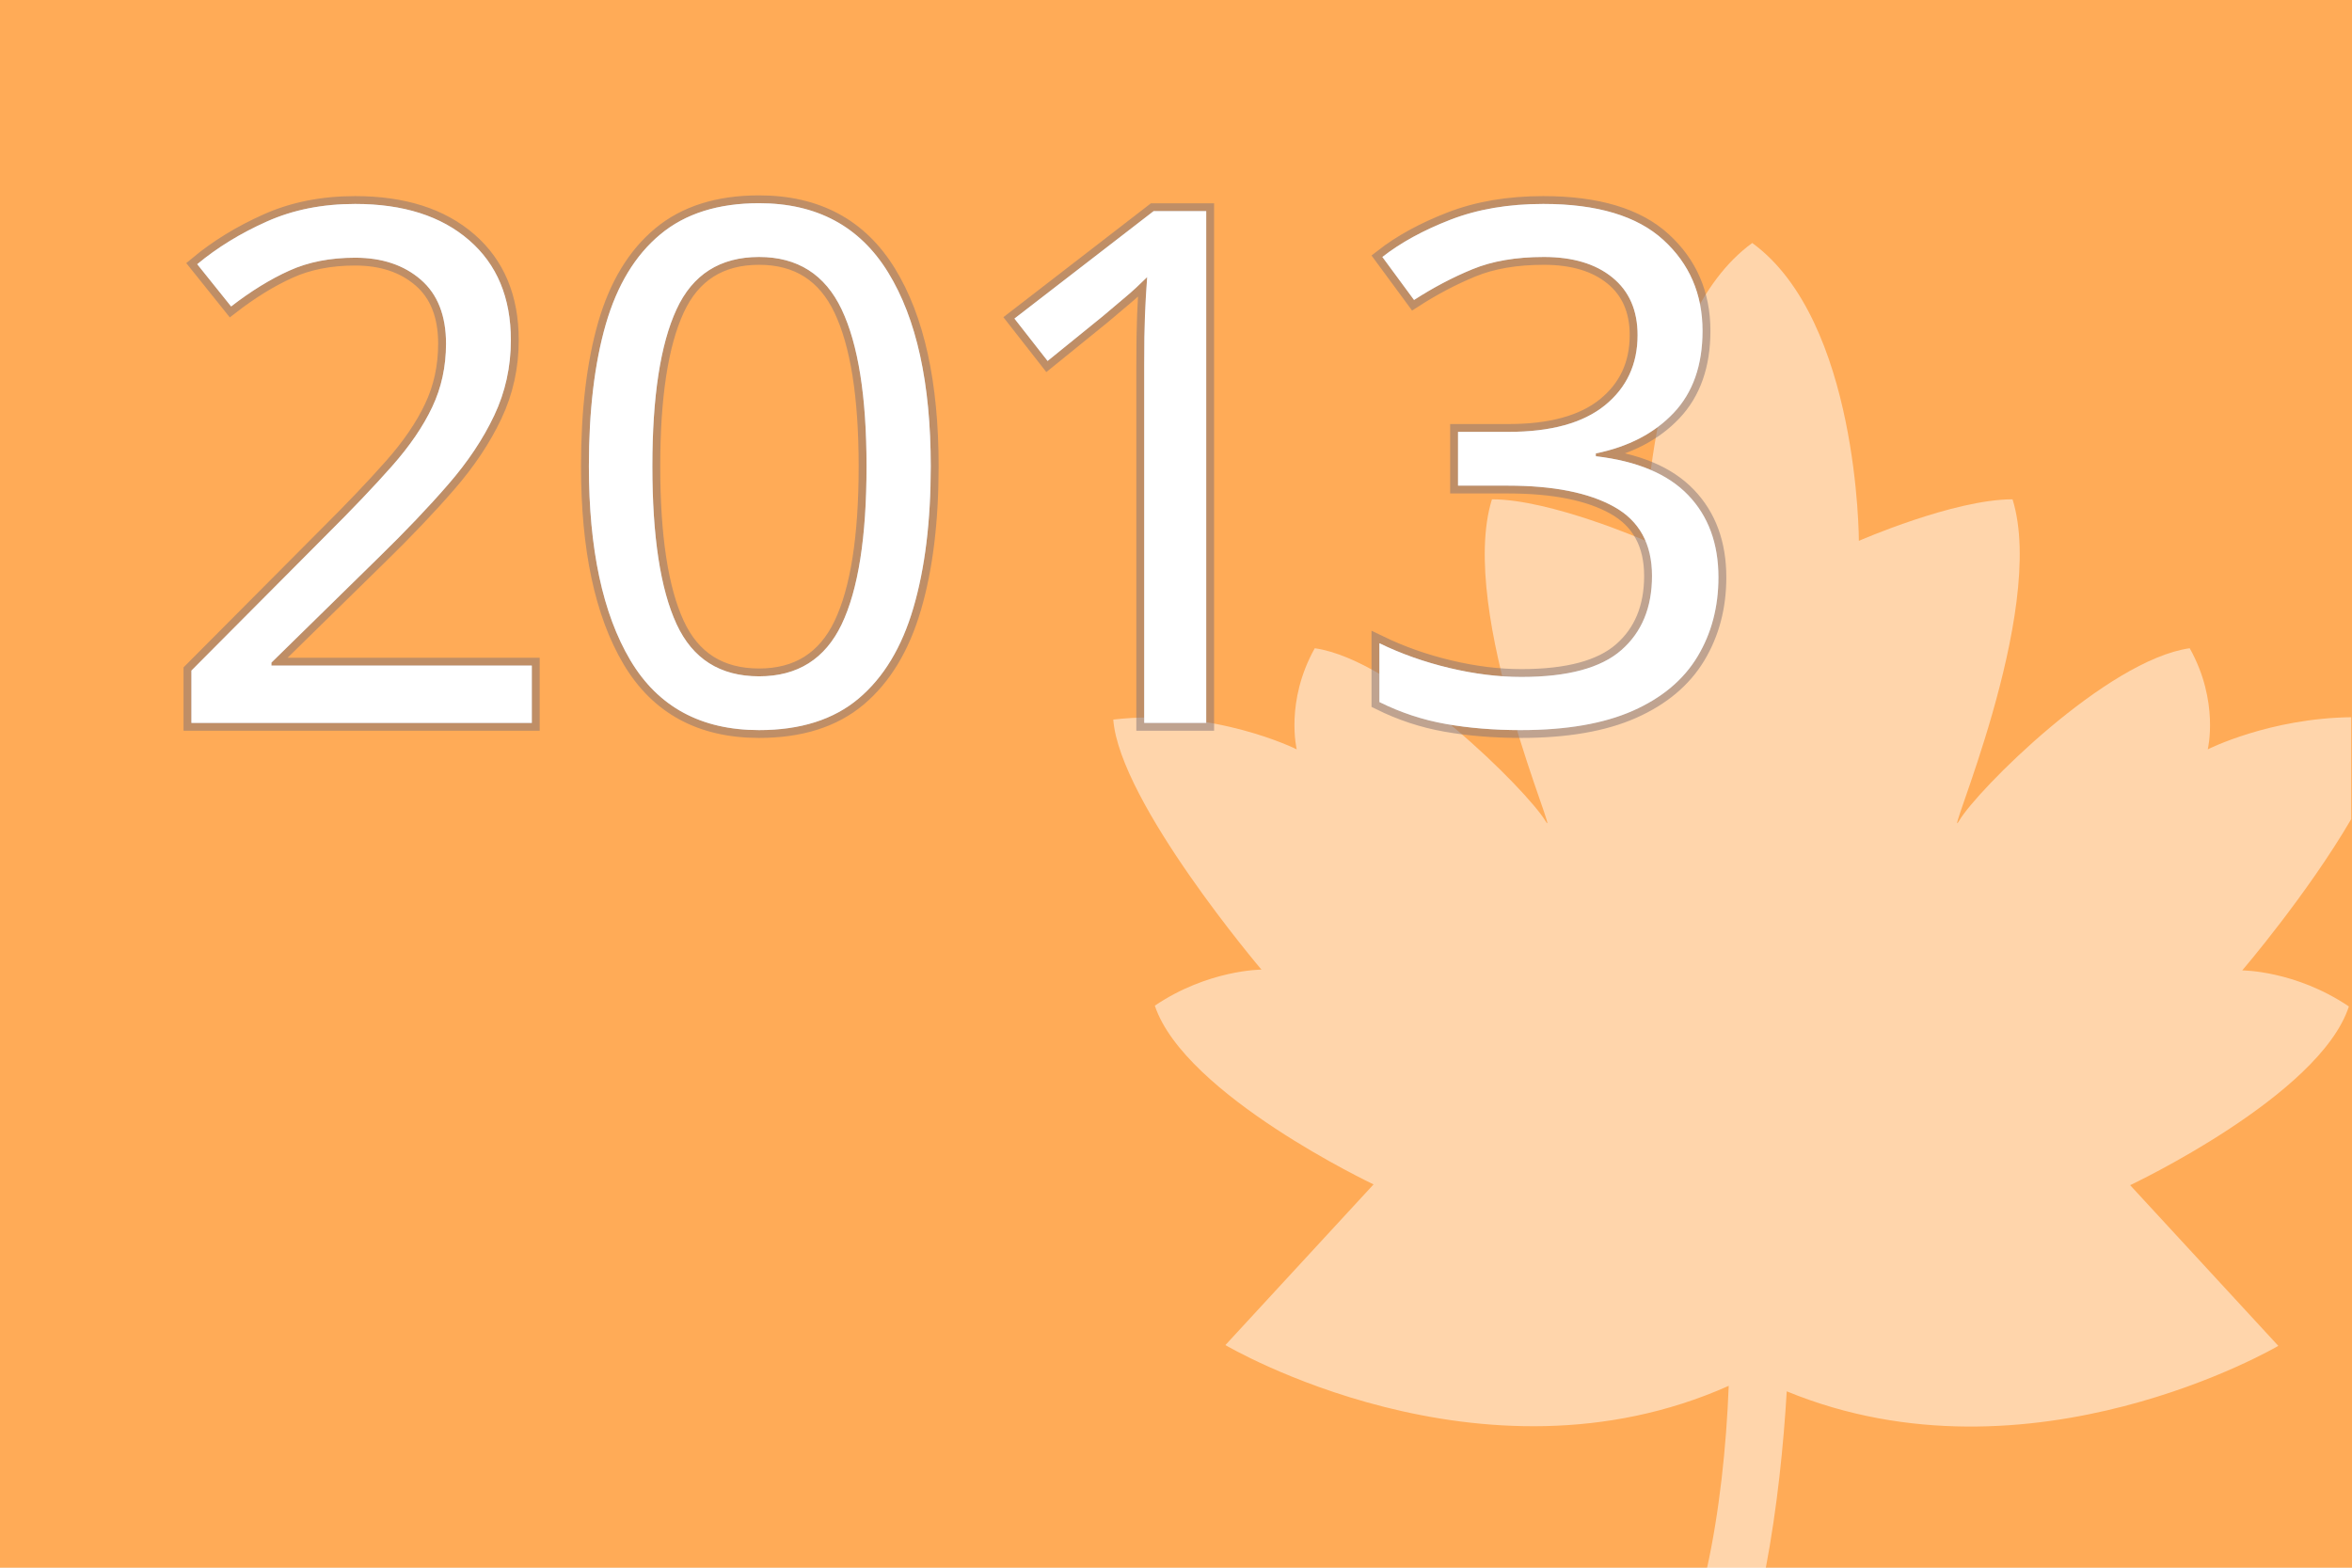
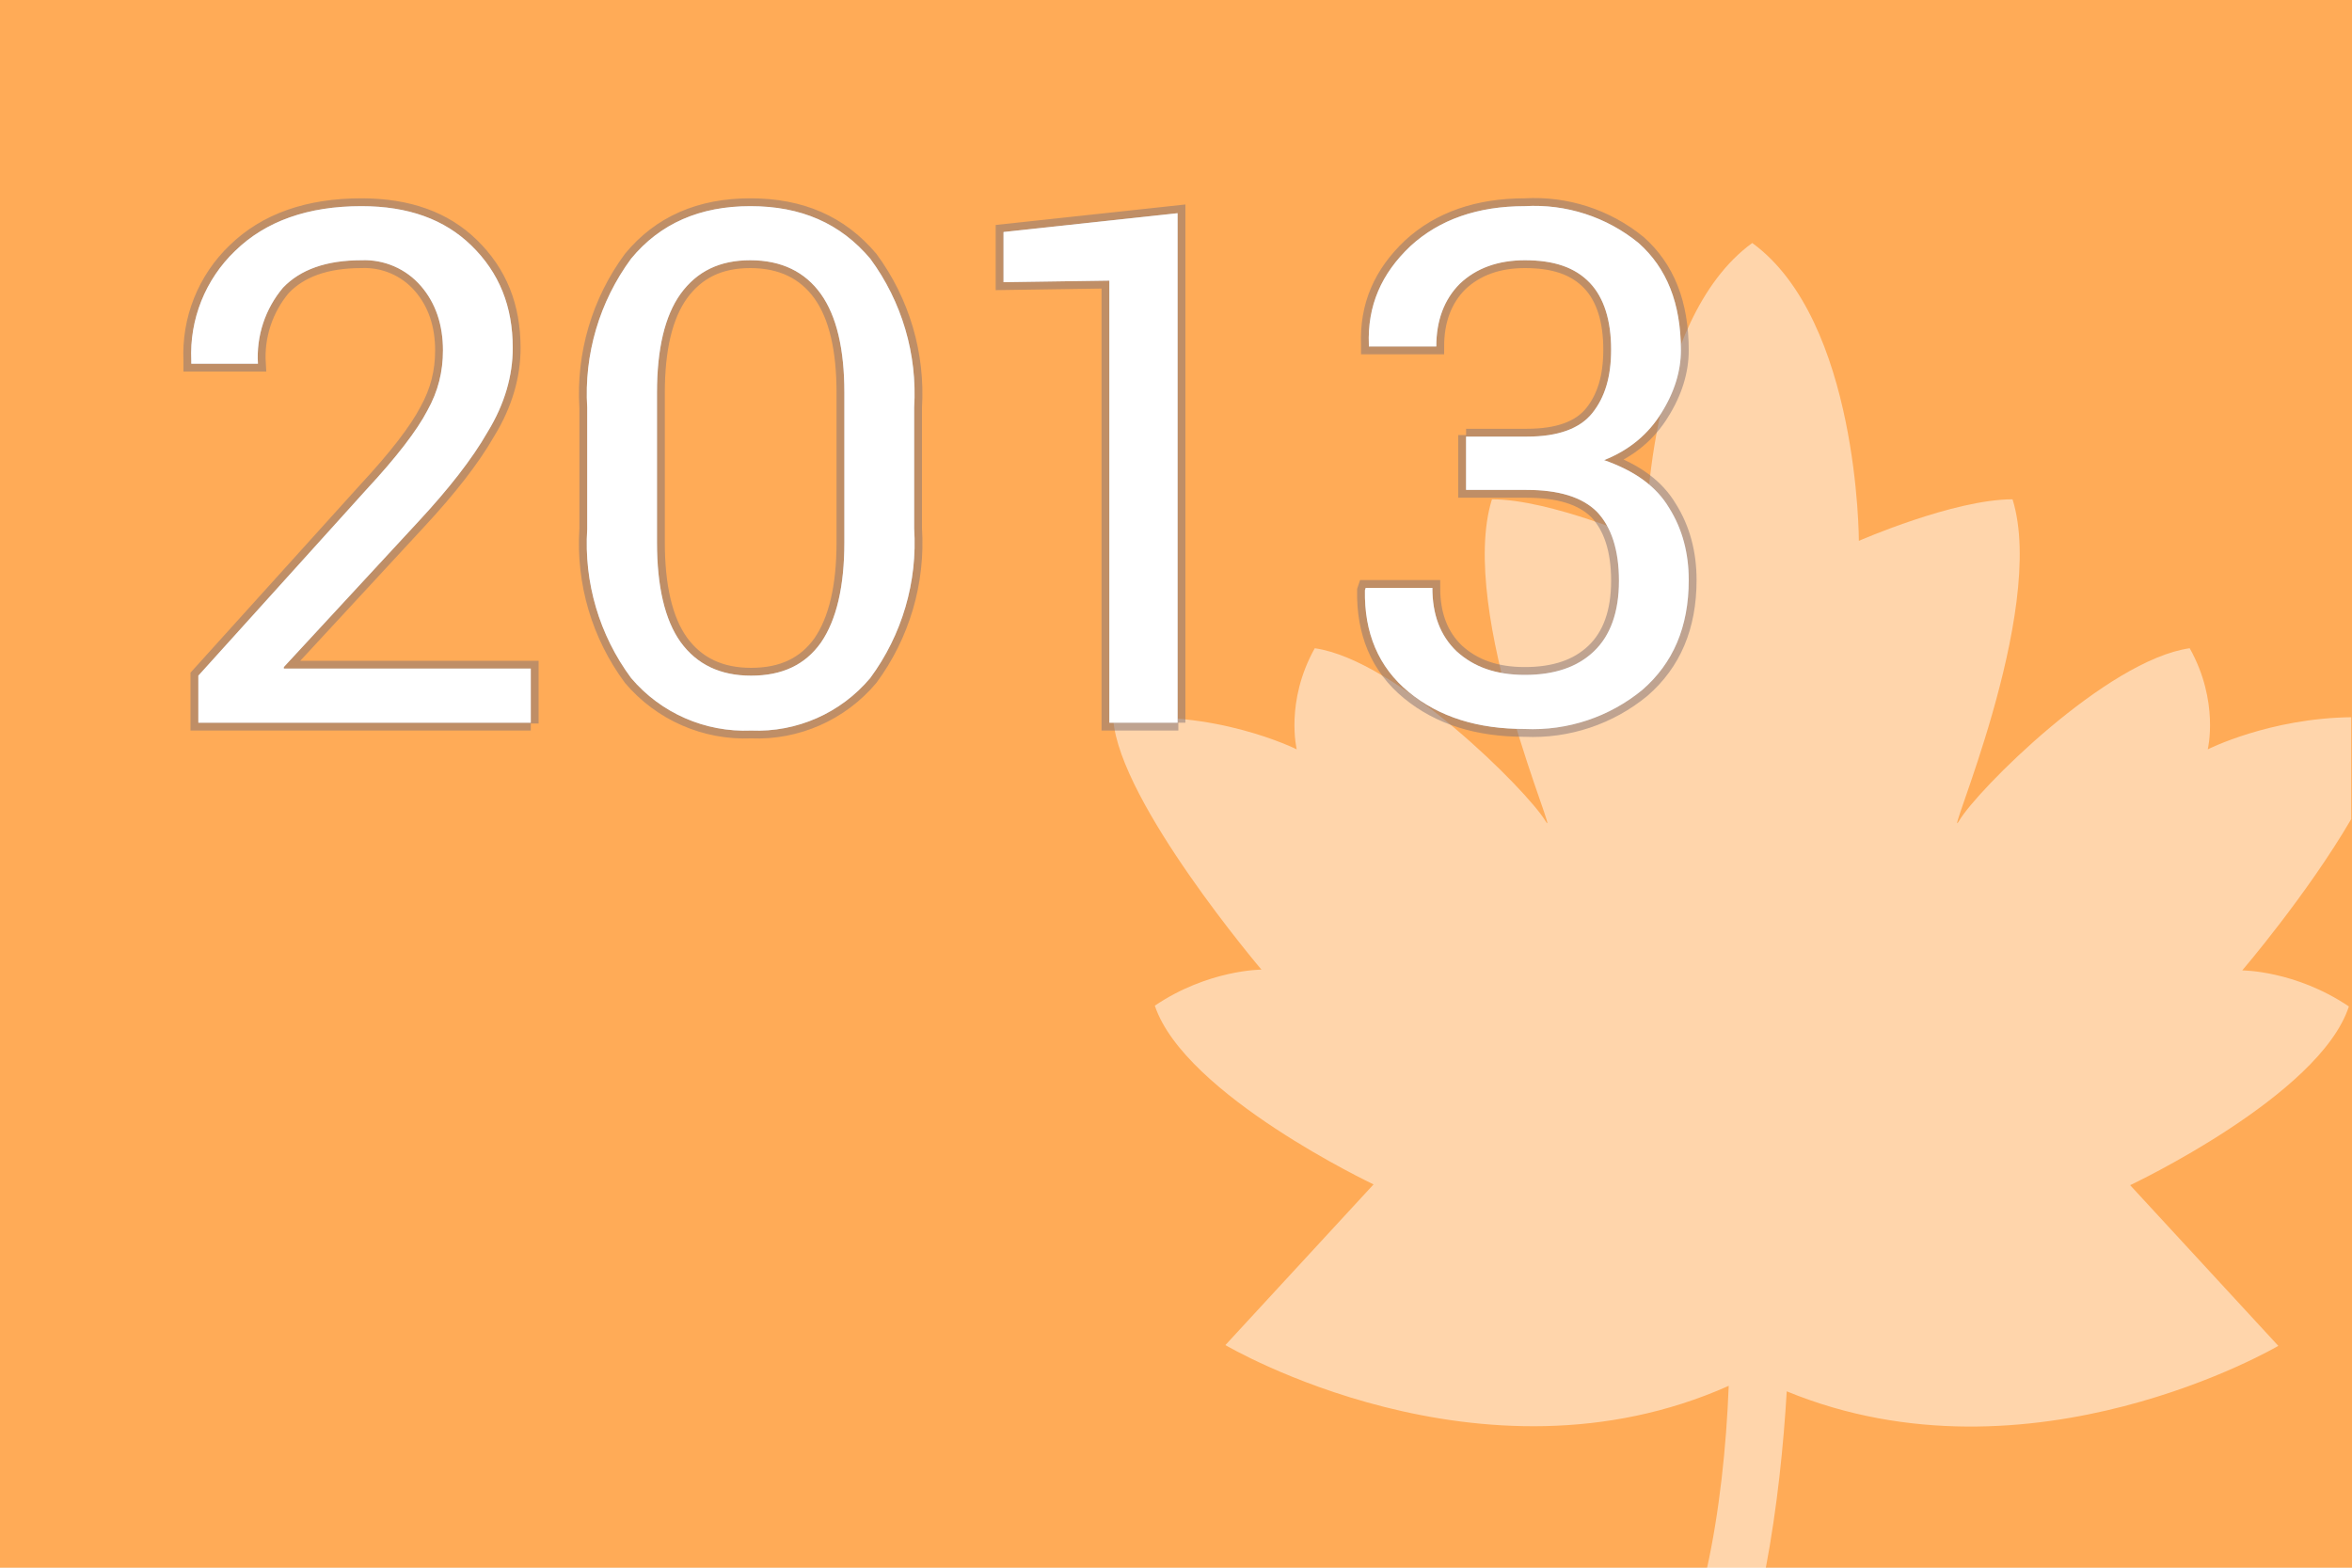
<svg xmlns="http://www.w3.org/2000/svg" width="300" height="200">
-   <path fill-rule="evenodd" clip-rule="evenodd" fill="#FFAB57" d="M0 0h300v200H0z" />
-   <path fill-rule="evenodd" clip-rule="evenodd" fill="#FFF" d="M300 91.5c-10.5.1-18.4 4.1-18.4 4.1s1.5-6.1-2.3-12.9c-10.6 1.5-27.2 18.2-29.4 22-2.3 3.8 11.3-26.6 6.8-41-7.5 0-19.6 5.3-19.6 5.3s0-28.1-13.6-38c-13.6 9.9-13.6 38-13.6 38s-12.1-5.3-19.6-5.3c-4.5 14.4 9.1 44.8 6.8 41-2.3-3.8-18.9-20.5-29.4-22-3.8 6.8-2.3 12.9-2.3 12.9s-10.6-5.3-23.4-3.8c.8 10.6 18.9 31.9 18.9 31.9s-6.8 0-13.6 4.6c3.8 11.4 27.9 22.8 27.9 22.8l-18.9 20.5s32.6 19.3 64.2 5.2c-.3 7.8-1.2 16.2-2.8 23.4h7.5c1.5-7.9 2.3-15.9 2.7-22.7 31.1 12.8 62.7-5.8 62.7-5.8l-18.9-20.5s24.2-11.4 27.9-22.8c-6.8-4.6-13.6-4.6-13.6-4.6s8.3-9.7 13.9-19.3v-13z" opacity=".502" />
-   <g>
-     <text transform="matrix(1.006 0 0 1 20 92.221)" fill="#FFF" font-family="'Roboto-Regular'" font-size="91.436" letter-spacing="-2">2013</text>
-     <text transform="matrix(1.006 0 0 1 20 92.221)" fill="none" stroke="#807175" stroke-width="2" font-family="'Roboto-Regular'" font-size="91.436" letter-spacing="-2" opacity=".5">2013</text>
-     <text transform="matrix(1.006 0 0 1 20 92.221)" fill="#FFF" font-family="'Roboto-Regular'" font-size="91.436" letter-spacing="-2">2013</text>
-   </g>
+   <path fill="#FFAB57" d="M0 0h300v200H0V0z" />
+   <path fill="#FFF" d="M300 91.5c-10.5.1-18.4 4.1-18.4 4.1s1.5-6.1-2.3-12.9c-10.6 1.5-27.2 18.2-29.4 22-2.3 3.8 11.3-26.6 6.8-41-7.5 0-19.6 5.3-19.6 5.3s0-28.1-13.6-38c-13.6 9.9-13.6 38-13.6 38s-12.1-5.3-19.6-5.3c-4.5 14.4 9.1 44.8 6.8 41s-18.9-20.5-29.4-22c-3.8 6.8-2.3 12.9-2.3 12.9s-10.6-5.3-23.4-3.8c.8 10.6 18.9 31.9 18.9 31.9s-6.8 0-13.6 4.6c3.8 11.4 27.9 22.8 27.9 22.8l-18.9 20.5s32.6 19.3 64.2 5.2c-.3 7.8-1.2 16.2-2.8 23.4h7.5c1.5-7.9 2.3-15.9 2.7-22.7 31.1 12.8 62.7-5.8 62.7-5.8l-18.9-20.5s24.2-11.4 27.9-22.8c-6.8-4.6-13.6-4.6-13.6-4.6s8.3-9.7 13.9-19.3v-13h.1z" opacity=".5" />
+   <path d="M67.7 92.2H25.3v-6l21.4-23.7c3.9-4.2 6.5-7.6 7.8-10.1 1.4-2.5 2-5 2-7.7 0-3.2-.9-6-2.8-8.2a9.5 9.5 0 00-7.6-3.3c-4.5 0-7.8 1.2-10 3.5a13.7 13.7 0 00-3.2 9.7h-8.5V46A18.2 18.2 0 0130 32c3.9-3.8 9.3-5.7 16.1-5.7 6 0 10.6 1.7 14 5 3.6 3.5 5.3 7.8 5.3 13.1 0 3.5-1 7.1-3.2 10.7-2 3.5-5 7.3-8.8 11.4L36.2 85.1v.2h31.5v7zm48.9-24.8a29 29 0 01-5.6 19.1 18.8 18.8 0 01-15.2 6.7 19 19 0 01-15.3-6.7 28.8 28.8 0 01-5.6-19V52a29 29 0 015.6-19c3.7-4.5 8.8-6.7 15.2-6.7 6.5 0 11.5 2.2 15.3 6.7a29 29 0 015.6 19v15.4zm-8.9-17.3c0-5.6-1-9.8-3-12.6s-5-4.3-9-4.3c-3.9 0-6.8 1.4-8.9 4.3-2 2.8-3 7-3 12.6v19.1c0 5.6 1 9.9 3 12.7 2.1 2.9 5.1 4.3 9 4.3 4 0 6.9-1.4 8.9-4.2 2-2.9 3-7.2 3-12.8v-19zm42.6 42.1h-8.8V35.8L128 36v-6.4l22.2-2.4v65zM187 55.7h7.8c3.9 0 6.7-1 8.3-3 1.6-2 2.4-4.6 2.4-8.1 0-3.7-.9-6.6-2.7-8.5-1.9-2-4.6-2.9-8.3-2.9-3.4 0-6.2 1-8.3 3-2 2-3 4.7-3 8h-8.6V44c-.2-5 1.6-9.1 5.3-12.6 3.7-3.4 8.6-5.1 14.6-5.1A21 21 0 01209 31c3.6 3.2 5.4 7.7 5.4 13.7 0 2.6-.8 5.3-2.5 8-1.6 2.6-4 4.7-7.3 6 4 1.4 6.7 3.4 8.3 6.1 1.7 2.7 2.5 5.8 2.5 9.2 0 6-2 10.6-5.9 14a22 22 0 01-15 5c-6 0-10.9-1.5-14.8-4.7-3.9-3.2-5.7-7.6-5.6-13l.1-.3h8.5c0 3.4 1 6.1 3.1 8.1 2.2 2 5 3 8.7 3 3.8 0 6.7-1 8.8-3s3.2-5 3.2-9-1-6.9-2.8-8.8c-1.9-1.9-4.9-2.8-9-2.8H187v-7z" fill="#FFF" />
+   <path d="M67.7 92.2H25.3v-6l21.4-23.7c3.9-4.2 6.5-7.6 7.8-10.1 1.4-2.5 2-5 2-7.7 0-3.2-.9-6-2.8-8.2a9.5 9.5 0 00-7.6-3.3c-4.5 0-7.8 1.2-10 3.5a13.7 13.7 0 00-3.2 9.7h-8.5V46A18.2 18.2 0 0130 32c3.9-3.8 9.3-5.7 16.1-5.7 6 0 10.6 1.7 14 5 3.6 3.5 5.3 7.8 5.3 13.1 0 3.5-1 7.1-3.2 10.7-2 3.5-5 7.3-8.8 11.4L36.2 85.1v.2h31.5v7zm48.9-24.8a29 29 0 01-5.6 19.1 18.8 18.8 0 01-15.2 6.7 19 19 0 01-15.3-6.7 28.8 28.8 0 01-5.6-19V52a29 29 0 015.6-19c3.7-4.5 8.8-6.7 15.2-6.7 6.5 0 11.5 2.2 15.3 6.7a29 29 0 015.6 19v15.4zm-8.9-17.3c0-5.6-1-9.8-3-12.6s-5-4.3-9-4.3c-3.9 0-6.8 1.4-8.9 4.3-2 2.8-3 7-3 12.6v19.1c0 5.6 1 9.9 3 12.7 2.1 2.9 5.1 4.3 9 4.3 4 0 6.9-1.4 8.9-4.2 2-2.9 3-7.2 3-12.8v-19zm42.6 42.1h-8.8V35.8L128 36v-6.4l22.2-2.4v65zM187 55.7h7.8c3.9 0 6.7-1 8.3-3 1.6-2 2.4-4.6 2.4-8.1 0-3.7-.9-6.6-2.7-8.5-1.9-2-4.6-2.9-8.3-2.9-3.4 0-6.2 1-8.3 3-2 2-3 4.7-3 8h-8.6V44c-.2-5 1.6-9.1 5.3-12.6 3.7-3.4 8.6-5.1 14.6-5.1A21 21 0 01209 31c3.6 3.2 5.4 7.7 5.4 13.7 0 2.6-.8 5.3-2.5 8-1.6 2.6-4 4.7-7.3 6 4 1.4 6.7 3.4 8.3 6.1 1.7 2.7 2.5 5.8 2.5 9.2 0 6-2 10.6-5.9 14a22 22 0 01-15 5c-6 0-10.9-1.5-14.8-4.7-3.9-3.2-5.7-7.6-5.6-13l.1-.3h8.5c0 3.4 1 6.1 3.1 8.1 2.2 2 5 3 8.7 3 3.8 0 6.7-1 8.8-3s3.2-5 3.2-9-1-6.9-2.8-8.8c-1.9-1.9-4.9-2.8-9-2.8H187v-7z" opacity=".5" fill="none" stroke="#807175" stroke-width="2" />
+   <path d="M67.7 92.2H25.3v-6l21.4-23.7c3.9-4.2 6.5-7.6 7.8-10.1 1.4-2.5 2-5 2-7.7 0-3.2-.9-6-2.8-8.2a9.5 9.5 0 00-7.6-3.3c-4.5 0-7.8 1.2-10 3.5a13.7 13.7 0 00-3.2 9.7h-8.5V46A18.2 18.2 0 0130 32c3.9-3.8 9.3-5.7 16.1-5.7 6 0 10.6 1.7 14 5 3.6 3.5 5.3 7.8 5.3 13.1 0 3.5-1 7.1-3.2 10.7-2 3.5-5 7.3-8.8 11.4L36.2 85.1v.2h31.5v7zm48.9-24.8a29 29 0 01-5.6 19.1 18.8 18.8 0 01-15.2 6.7 19 19 0 01-15.3-6.7 28.8 28.8 0 01-5.6-19V52a29 29 0 015.6-19c3.7-4.5 8.8-6.7 15.2-6.7 6.5 0 11.5 2.2 15.3 6.7a29 29 0 015.6 19v15.4zm-8.9-17.3c0-5.6-1-9.8-3-12.6s-5-4.3-9-4.3c-3.9 0-6.8 1.4-8.9 4.3-2 2.8-3 7-3 12.6v19.1c0 5.6 1 9.9 3 12.7 2.1 2.9 5.1 4.3 9 4.3 4 0 6.9-1.4 8.9-4.2 2-2.9 3-7.2 3-12.8v-19zm42.6 42.1h-8.8V35.8L128 36v-6.4l22.2-2.4v65zM187 55.7h7.8c3.9 0 6.7-1 8.3-3 1.6-2 2.4-4.6 2.4-8.1 0-3.7-.9-6.6-2.7-8.5-1.9-2-4.6-2.9-8.3-2.9-3.4 0-6.2 1-8.3 3-2 2-3 4.7-3 8h-8.6V44c-.2-5 1.6-9.1 5.3-12.6 3.7-3.4 8.6-5.1 14.6-5.1A21 21 0 01209 31c3.6 3.2 5.4 7.7 5.4 13.7 0 2.6-.8 5.3-2.5 8-1.6 2.6-4 4.7-7.3 6 4 1.4 6.7 3.4 8.3 6.1 1.7 2.7 2.5 5.8 2.5 9.2 0 6-2 10.6-5.9 14a22 22 0 01-15 5c-6 0-10.9-1.5-14.8-4.7-3.9-3.2-5.7-7.6-5.6-13l.1-.3h8.5c0 3.4 1 6.1 3.1 8.1 2.2 2 5 3 8.7 3 3.8 0 6.7-1 8.8-3s3.2-5 3.2-9-1-6.9-2.8-8.8c-1.9-1.9-4.9-2.8-9-2.8H187v-7z" fill="#FFF" />
</svg>
